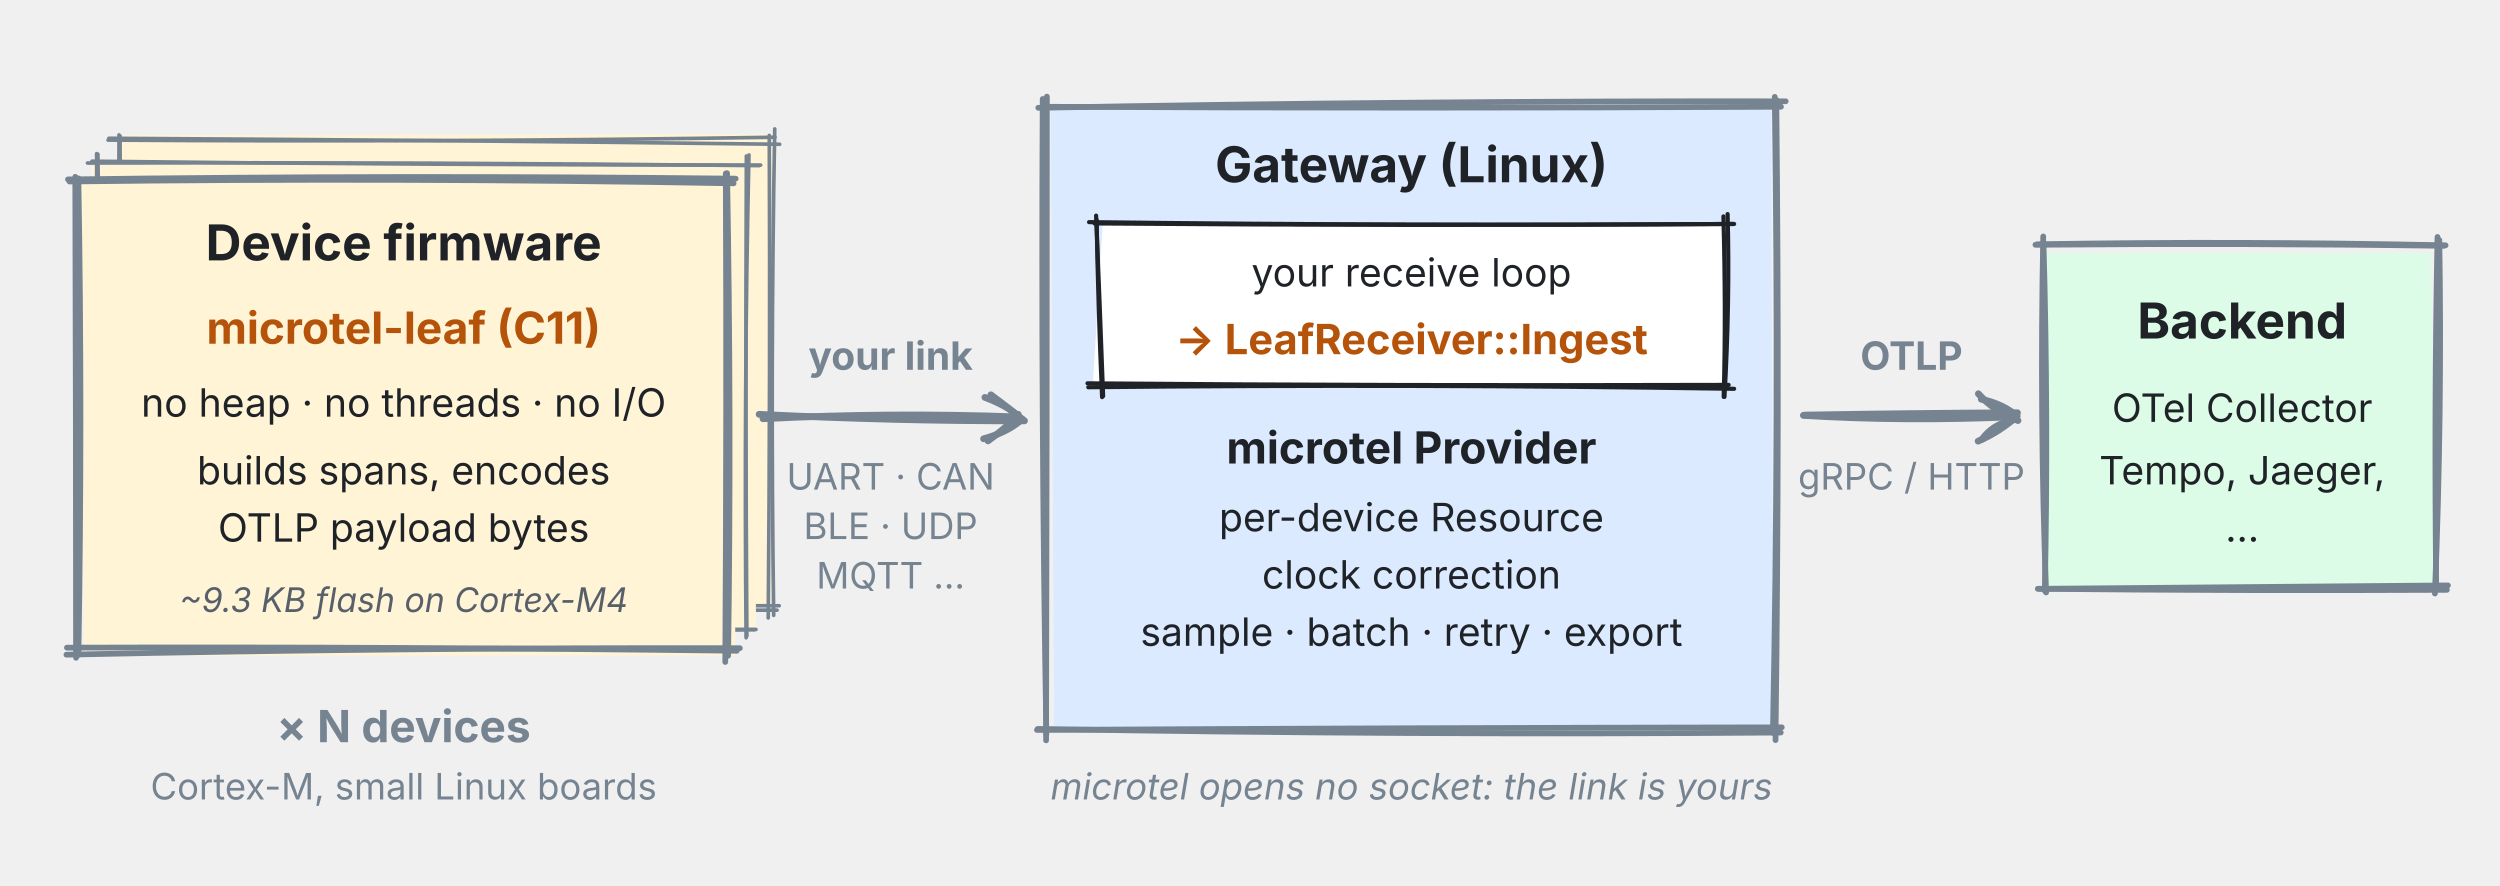
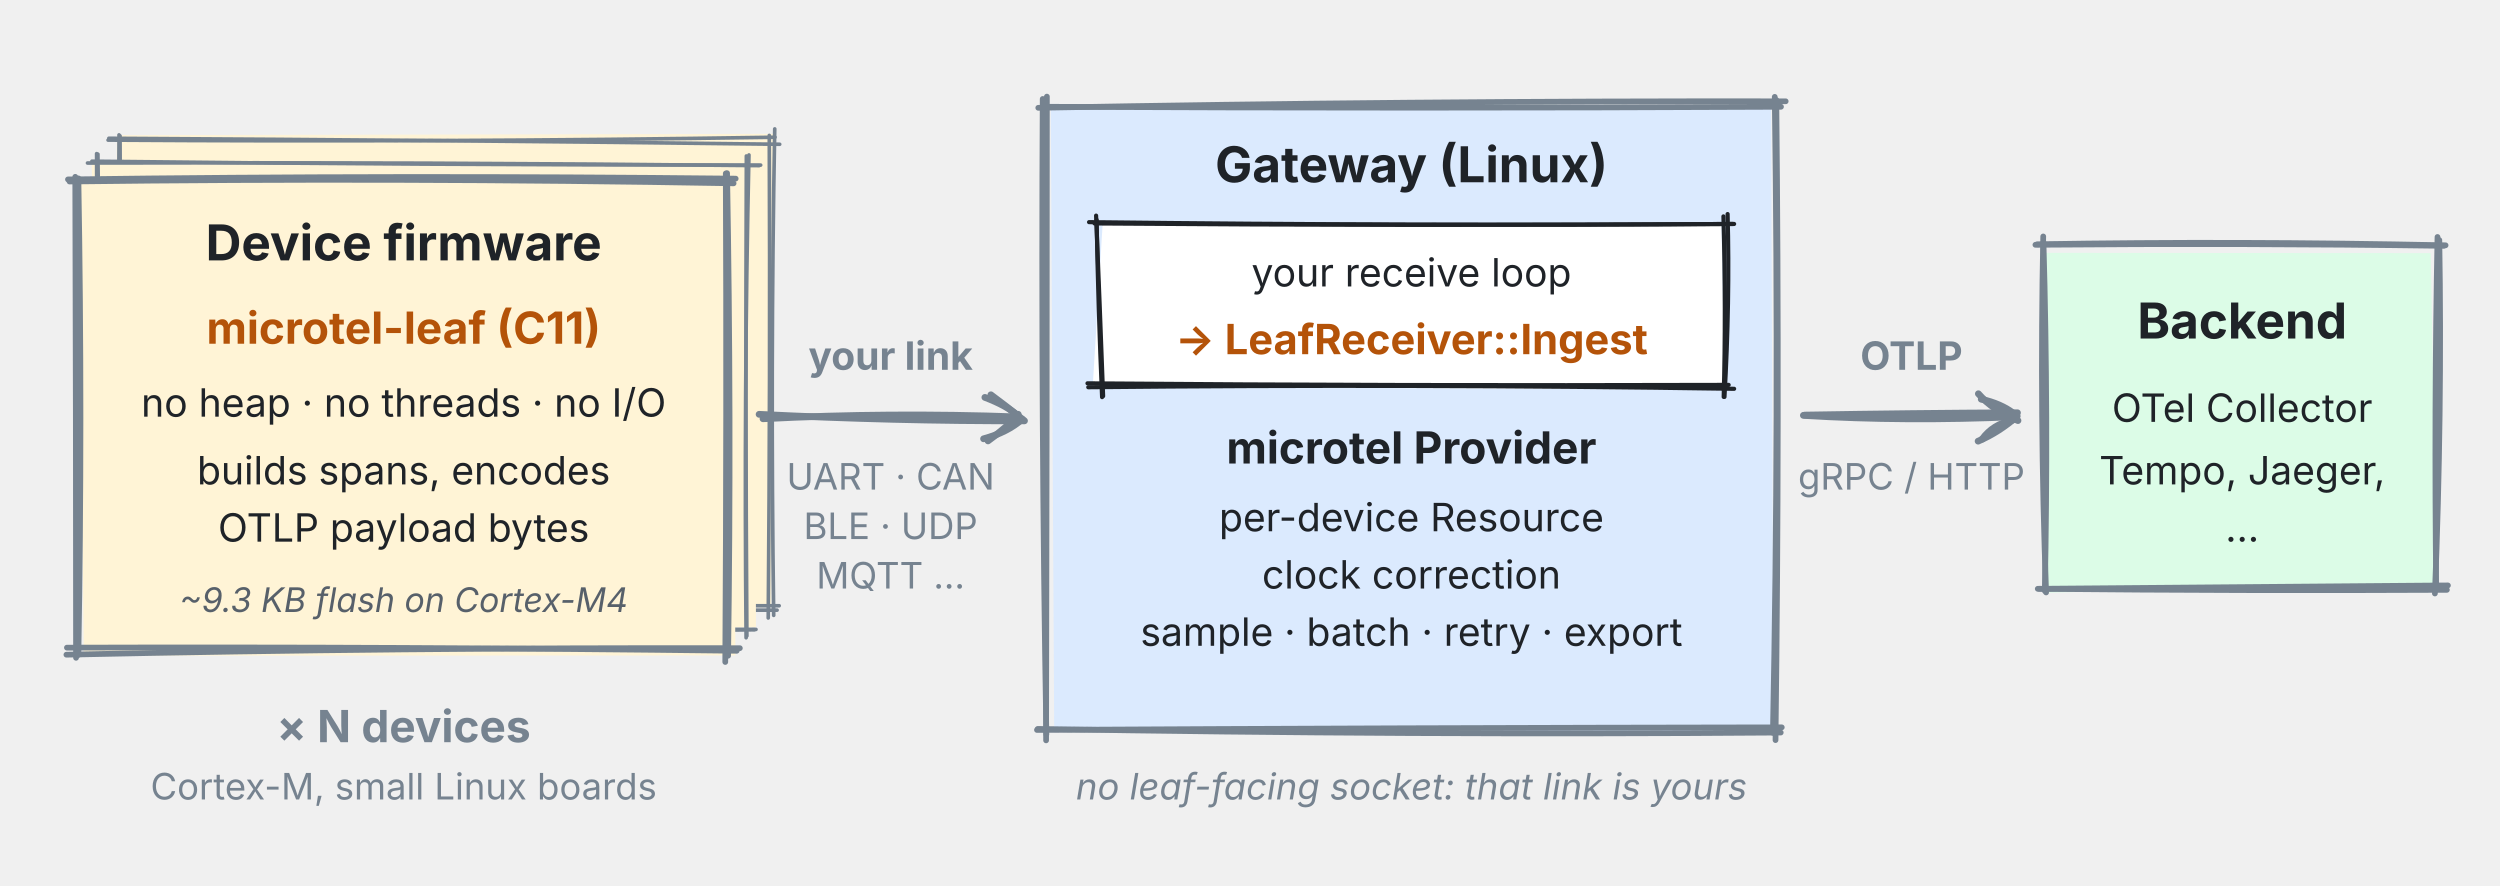
<svg xmlns="http://www.w3.org/2000/svg" viewBox="0 0 960 340" width="960" height="340" role="img" aria-label="Devices running microtel-leaf send OTLP payload bytes over their own link to a gateway running a microtel Provider with LeafReceiver, which exports to an OpenTelemetry backend">
  <g font-family="'Avenir Next','Segoe UI Variable','Segoe UI',Inter,'Helvetica Neue',Helvetica,Arial,sans-serif">
    <polygon points="44.9,51.9 296.9,51.4 296.2,233.2 43.3,234.0" fill="#fff4d6" />
    <path d="M41.5 53.8 Q169.2 54.7 297.6 52.7" fill="none" stroke="#768390" stroke-width="1.4" stroke-linecap="round" />
    <path d="M41.8 53.1 Q170.9 53.8 299.4 55.4" fill="none" stroke="#768390" stroke-width="1.4" stroke-linecap="round" />
    <path d="M297.5 49.5 Q295.8 141.3 297.1 236.3" fill="none" stroke="#768390" stroke-width="1.4" stroke-linecap="round" />
    <path d="M295.4 52.0 Q295.8 144.1 295.0 237.3" fill="none" stroke="#768390" stroke-width="1.4" stroke-linecap="round" />
    <path d="M299.2 232.6 Q171.2 232.5 41.6 233.1" fill="none" stroke="#768390" stroke-width="1.4" stroke-linecap="round" />
    <path d="M298.4 234.3 Q171.9 234.7 42.9 233.4" fill="none" stroke="#768390" stroke-width="1.4" stroke-linecap="round" />
    <path d="M45.2 237.2 Q46.6 143.8 46.1 52.2" fill="none" stroke="#768390" stroke-width="1.4" stroke-linecap="round" />
    <path d="M47.5 235.8 Q45.1 143.8 45.7 51.8" fill="none" stroke="#768390" stroke-width="1.4" stroke-linecap="round" />
    <polygon points="35.2,63.0 289.6,62.4 290.3,240.9 39.2,242.6" fill="#fff4d6" />
    <path d="M35.3 61.9 Q163.6 63.4 292.1 63.4" fill="none" stroke="#768390" stroke-width="1.4" stroke-linecap="round" />
    <path d="M33.6 62.6 Q163.9 62.2 291.5 63.6" fill="none" stroke="#768390" stroke-width="1.4" stroke-linecap="round" />
    <path d="M287.6 59.5 Q285.6 150.5 286.5 244.9" fill="none" stroke="#768390" stroke-width="1.4" stroke-linecap="round" />
    <path d="M286.6 59.9 Q286.2 153.7 286.8 244.2" fill="none" stroke="#768390" stroke-width="1.4" stroke-linecap="round" />
    <path d="M289.7 241.8 Q163.8 244.1 35.2 243.2" fill="none" stroke="#768390" stroke-width="1.4" stroke-linecap="round" />
    <path d="M290.3 241.7 Q164.4 240.9 34.5 243.2" fill="none" stroke="#768390" stroke-width="1.4" stroke-linecap="round" />
    <path d="M37.0 244.1 Q37.4 150.5 37.1 59.0" fill="none" stroke="#768390" stroke-width="1.4" stroke-linecap="round" />
    <path d="M36.4 244.7 Q39.0 152.8 37.6 59.2" fill="none" stroke="#768390" stroke-width="1.4" stroke-linecap="round" />
    <polygon points="30.1,70.7 281.1,67.3 282.4,251.7 32.2,251.8" fill="#fff4d6" />
    <path d="M26.7 69.7 Q152.3 68.1 281.7 70.4" fill="none" stroke="#768390" stroke-width="2.2" stroke-linecap="round" />
    <path d="M26.1 68.9 Q152.1 67.2 282.5 68.6" fill="none" stroke="#768390" stroke-width="2.2" stroke-linecap="round" />
    <path d="M278.7 66.6 Q279.1 158.8 278.5 254.2" fill="none" stroke="#768390" stroke-width="2.2" stroke-linecap="round" />
    <path d="M279.2 66.5 Q280.9 161.3 279.6 251.8" fill="none" stroke="#768390" stroke-width="2.2" stroke-linecap="round" />
    <path d="M282.9 249.9 Q153.6 248.3 25.7 248.7" fill="none" stroke="#768390" stroke-width="2.2" stroke-linecap="round" />
    <path d="M284.1 248.9 Q154.9 248.6 25.5 251.4" fill="none" stroke="#768390" stroke-width="2.2" stroke-linecap="round" />
    <path d="M30.1 251.5 Q31.7 160.9 30.1 68.5" fill="none" stroke="#768390" stroke-width="2.2" stroke-linecap="round" />
    <path d="M29.2 252.6 Q29.2 161.4 28.9 67.9" fill="none" stroke="#768390" stroke-width="2.2" stroke-linecap="round" />
    <text x="155" y="100" fill="#1f2328" font-size="19" font-weight="bold" font-style="normal" text-anchor="middle">Device firmware</text>
    <text x="155" y="132" fill="#b45309" font-size="17" font-weight="bold" font-style="normal" text-anchor="middle">microtel-leaf (C11)</text>
    <text x="155" y="160" fill="#1f2328" font-size="15" font-weight="normal" font-style="normal" text-anchor="middle">no heap · no threads · no I/O</text>
    <text x="155" y="186" fill="#1f2328" font-size="15" font-weight="normal" font-style="normal" text-anchor="middle">builds spans, encodes</text>
    <text x="155" y="208" fill="#1f2328" font-size="15" font-weight="normal" font-style="normal" text-anchor="middle">OTLP payload bytes</text>
    <text x="155" y="235" fill="#57606a" font-size="13" font-weight="normal" font-style="italic" text-anchor="middle">~9.3 KB flash on Cortex-M4</text>
    <text x="155" y="285" fill="#768390" font-size="17" font-weight="bold" font-style="normal" text-anchor="middle">× N devices</text>
    <text x="155" y="307" fill="#768390" font-size="14" font-weight="normal" font-style="normal" text-anchor="middle">Cortex-M, small Linux boards</text>
    <path d="M291.5 159.1 Q343.8 161.7 393.0 161.6" fill="none" stroke="#768390" stroke-width="2.6" stroke-linecap="round" />
    <path d="M293.0 160.8 Q341.4 158.3 391.1 160.1" fill="none" stroke="#768390" stroke-width="2.6" stroke-linecap="round" />
    <path d="M390.5 159.3 Q386.4 155.7 378.2 152.6" fill="none" stroke="#768390" stroke-width="2.6" stroke-linecap="round" />
    <path d="M393.4 161.6 Q385.7 155.4 380.5 151.6" fill="none" stroke="#768390" stroke-width="2.6" stroke-linecap="round" />
    <path d="M391.0 159.1 Q386.7 164.1 379.4 169.3" fill="none" stroke="#768390" stroke-width="2.6" stroke-linecap="round" />
    <path d="M392.5 161.0 Q386.9 166.0 377.7 168.5" fill="none" stroke="#768390" stroke-width="2.6" stroke-linecap="round" />
    <text x="342" y="142" fill="#768390" font-size="15" font-weight="bold" font-style="normal" text-anchor="middle">your link</text>
    <text x="342" y="188" fill="#768390" font-size="14" font-weight="normal" font-style="normal" text-anchor="middle">UART · CAN</text>
    <text x="342" y="207" fill="#768390" font-size="14" font-weight="normal" font-style="normal" text-anchor="middle">BLE · UDP</text>
    <text x="342" y="226" fill="#768390" font-size="14" font-weight="normal" font-style="normal" text-anchor="middle">MQTT …</text>
    <polygon points="403.5,39.9 680.1,41.7 681.0,281.8 404.8,279.4" fill="#dbeafe" />
    <path d="M398.7 41.4 Q540.6 38.7 685.7 38.9" fill="none" stroke="#768390" stroke-width="2.2" stroke-linecap="round" />
    <path d="M400.3 41.0 Q544.2 41.7 683.9 41.0" fill="none" stroke="#768390" stroke-width="2.2" stroke-linecap="round" />
    <path d="M681.5 37.2 Q683.2 160.0 680.8 281.4" fill="none" stroke="#768390" stroke-width="2.2" stroke-linecap="round" />
    <path d="M682.1 38.4 Q683.4 160.0 681.8 284.2" fill="none" stroke="#768390" stroke-width="2.2" stroke-linecap="round" />
    <path d="M684.2 279.3 Q540.1 279.5 398.2 280.3" fill="none" stroke="#768390" stroke-width="2.2" stroke-linecap="round" />
    <path d="M683.8 281.3 Q541.5 282.4 398.5 279.9" fill="none" stroke="#768390" stroke-width="2.2" stroke-linecap="round" />
    <path d="M401.7 284.3 Q402.0 158.6 402.0 37.1" fill="none" stroke="#768390" stroke-width="2.2" stroke-linecap="round" />
    <path d="M401.8 282.0 Q399.7 159.9 400.4 38.0" fill="none" stroke="#768390" stroke-width="2.2" stroke-linecap="round" />
    <text x="542" y="70" fill="#1f2328" font-size="19" font-weight="bold" font-style="normal" text-anchor="middle">Gateway (Linux)</text>
    <polygon points="423.4,86.3 661.0,86.1 662.3,149.7 419.6,148.4" fill="#ffffff" />
    <path d="M418.2 85.3 Q542.3 86.8 665.9 86.0" fill="none" stroke="#1f2328" stroke-width="1.6" stroke-linecap="round" />
    <path d="M420.3 85.8 Q542.9 86.8 665.4 86.0" fill="none" stroke="#1f2328" stroke-width="1.6" stroke-linecap="round" />
    <path d="M661.8 83.1 Q662.8 119.4 661.9 152.4" fill="none" stroke="#1f2328" stroke-width="1.6" stroke-linecap="round" />
    <path d="M663.4 82.2 Q664.3 115.7 662.2 152.4" fill="none" stroke="#1f2328" stroke-width="1.6" stroke-linecap="round" />
    <path d="M663.8 147.8 Q538.8 148.2 417.6 147.2" fill="none" stroke="#1f2328" stroke-width="1.6" stroke-linecap="round" />
    <path d="M665.9 149.3 Q542.6 147.4 417.9 148.7" fill="none" stroke="#1f2328" stroke-width="1.6" stroke-linecap="round" />
    <path d="M423.2 152.5 Q421.7 118.4 421.1 84.4" fill="none" stroke="#1f2328" stroke-width="1.6" stroke-linecap="round" />
    <path d="M423.6 152.1 Q422.3 116.7 420.9 82.8" fill="none" stroke="#1f2328" stroke-width="1.6" stroke-linecap="round" />
    <text x="542" y="110" fill="#1f2328" font-size="15" font-weight="normal" font-style="normal" text-anchor="middle">your receive loop</text>
    <text x="542" y="136" fill="#b45309" font-size="16" font-weight="bold" font-style="normal" text-anchor="middle">→ LeafReceiver::Ingest</text>
    <text x="542" y="178" fill="#1f2328" font-size="17" font-weight="bold" font-style="normal" text-anchor="middle">microtel Provider</text>
    <text x="542" y="204" fill="#1f2328" font-size="15" font-weight="normal" font-style="normal" text-anchor="middle">per-device Resource</text>
    <text x="542" y="226" fill="#1f2328" font-size="15" font-weight="normal" font-style="normal" text-anchor="middle">clock correction</text>
    <text x="542" y="248" fill="#1f2328" font-size="15" font-weight="normal" font-style="normal" text-anchor="middle">sample · batch · retry · export</text>
-     <text x="542" y="307" fill="#768390" font-size="14" font-weight="normal" font-style="italic" text-anchor="middle">microtel opens no socket: the link is yours</text>
+     <text x="542" y="307" fill="#768390" font-size="14" font-weight="normal" font-style="italic" text-anchor="middle">no leaf-facing socket: that link is yours</text>
    <path d="M693.0 159.4 Q734.1 158.7 774.7 158.5" fill="none" stroke="#768390" stroke-width="2.6" stroke-linecap="round" />
    <path d="M692.5 159.5 Q731.5 161.9 774.4 160.0" fill="none" stroke="#768390" stroke-width="2.6" stroke-linecap="round" />
    <path d="M774.9 161.5 Q765.3 157.6 759.7 151.2" fill="none" stroke="#768390" stroke-width="2.6" stroke-linecap="round" />
    <path d="M773.3 158.8 Q768.4 155.0 760.8 153.3" fill="none" stroke="#768390" stroke-width="2.6" stroke-linecap="round" />
    <path d="M772.9 161.3 Q765.2 163.0 761.2 168.6" fill="none" stroke="#768390" stroke-width="2.6" stroke-linecap="round" />
    <path d="M774.6 159.8 Q767.7 165.9 759.6 169.4" fill="none" stroke="#768390" stroke-width="2.6" stroke-linecap="round" />
    <text x="734" y="142" fill="#768390" font-size="15" font-weight="bold" font-style="normal" text-anchor="middle">OTLP</text>
    <text x="734" y="188" fill="#768390" font-size="14" font-weight="normal" font-style="normal" text-anchor="middle">gRPC / HTTP</text>
    <polygon points="783.5,97.1 933.4,97.2 935.7,224.0 786.3,227.6" fill="#dcfce7" />
    <path d="M782.3 93.8 Q859.0 92.5 939.1 94.2" fill="none" stroke="#768390" stroke-width="2.2" stroke-linecap="round" />
    <path d="M781.6 94.0 Q861.1 93.3 938.4 94.4" fill="none" stroke="#768390" stroke-width="2.2" stroke-linecap="round" />
    <path d="M936.0 91.0 Q934.7 156.6 935.5 226.5" fill="none" stroke="#768390" stroke-width="2.2" stroke-linecap="round" />
    <path d="M936.7 92.2 Q937.8 158.3 935.0 227.9" fill="none" stroke="#768390" stroke-width="2.2" stroke-linecap="round" />
    <path d="M940.0 224.8 Q861.0 225.5 783.0 226.1" fill="none" stroke="#768390" stroke-width="2.2" stroke-linecap="round" />
    <path d="M939.6 226.5 Q862.0 226.9 782.5 226.1" fill="none" stroke="#768390" stroke-width="2.2" stroke-linecap="round" />
    <path d="M785.7 227.5 Q783.2 160.2 784.6 90.8" fill="none" stroke="#768390" stroke-width="2.2" stroke-linecap="round" />
    <path d="M785.2 226.9 Q786.6 160.8 784.7 93.1" fill="none" stroke="#768390" stroke-width="2.2" stroke-linecap="round" />
    <text x="861" y="130" fill="#1f2328" font-size="19" font-weight="bold" font-style="normal" text-anchor="middle">Backend</text>
    <text x="861" y="162" fill="#1f2328" font-size="15" font-weight="normal" font-style="normal" text-anchor="middle">OTel Collector</text>
    <text x="861" y="186" fill="#1f2328" font-size="15" font-weight="normal" font-style="normal" text-anchor="middle">Tempo, Jaeger,</text>
    <text x="861" y="208" fill="#1f2328" font-size="15" font-weight="normal" font-style="normal" text-anchor="middle">…</text>
  </g>
</svg>
